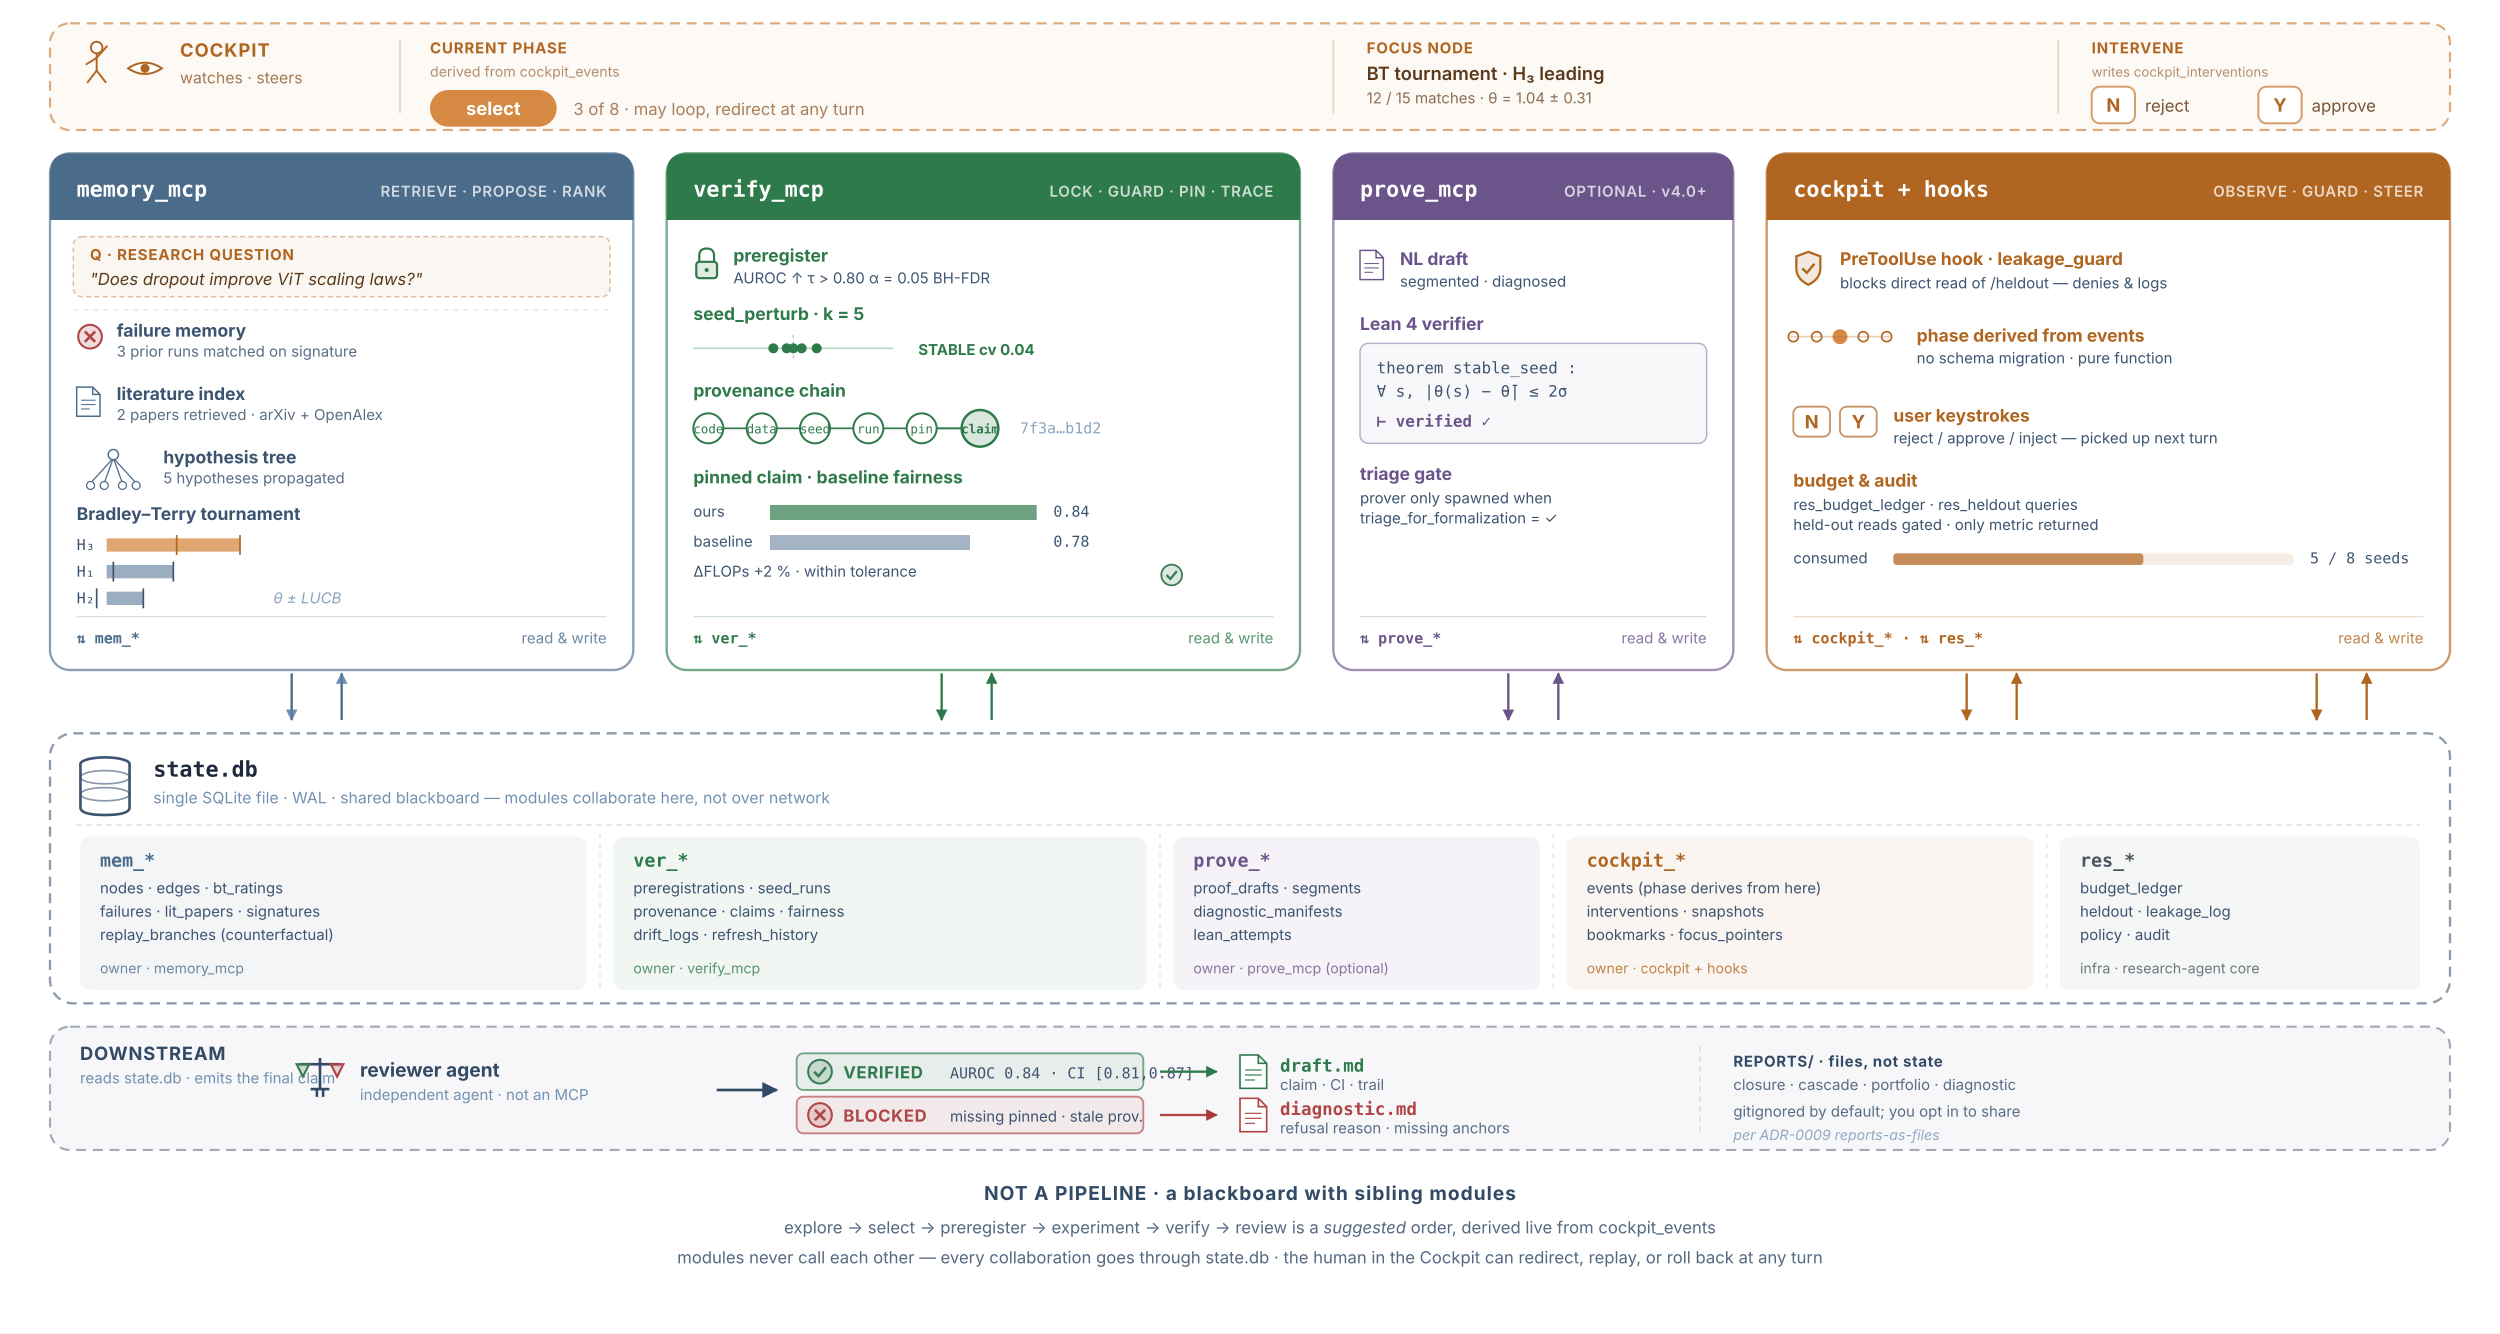
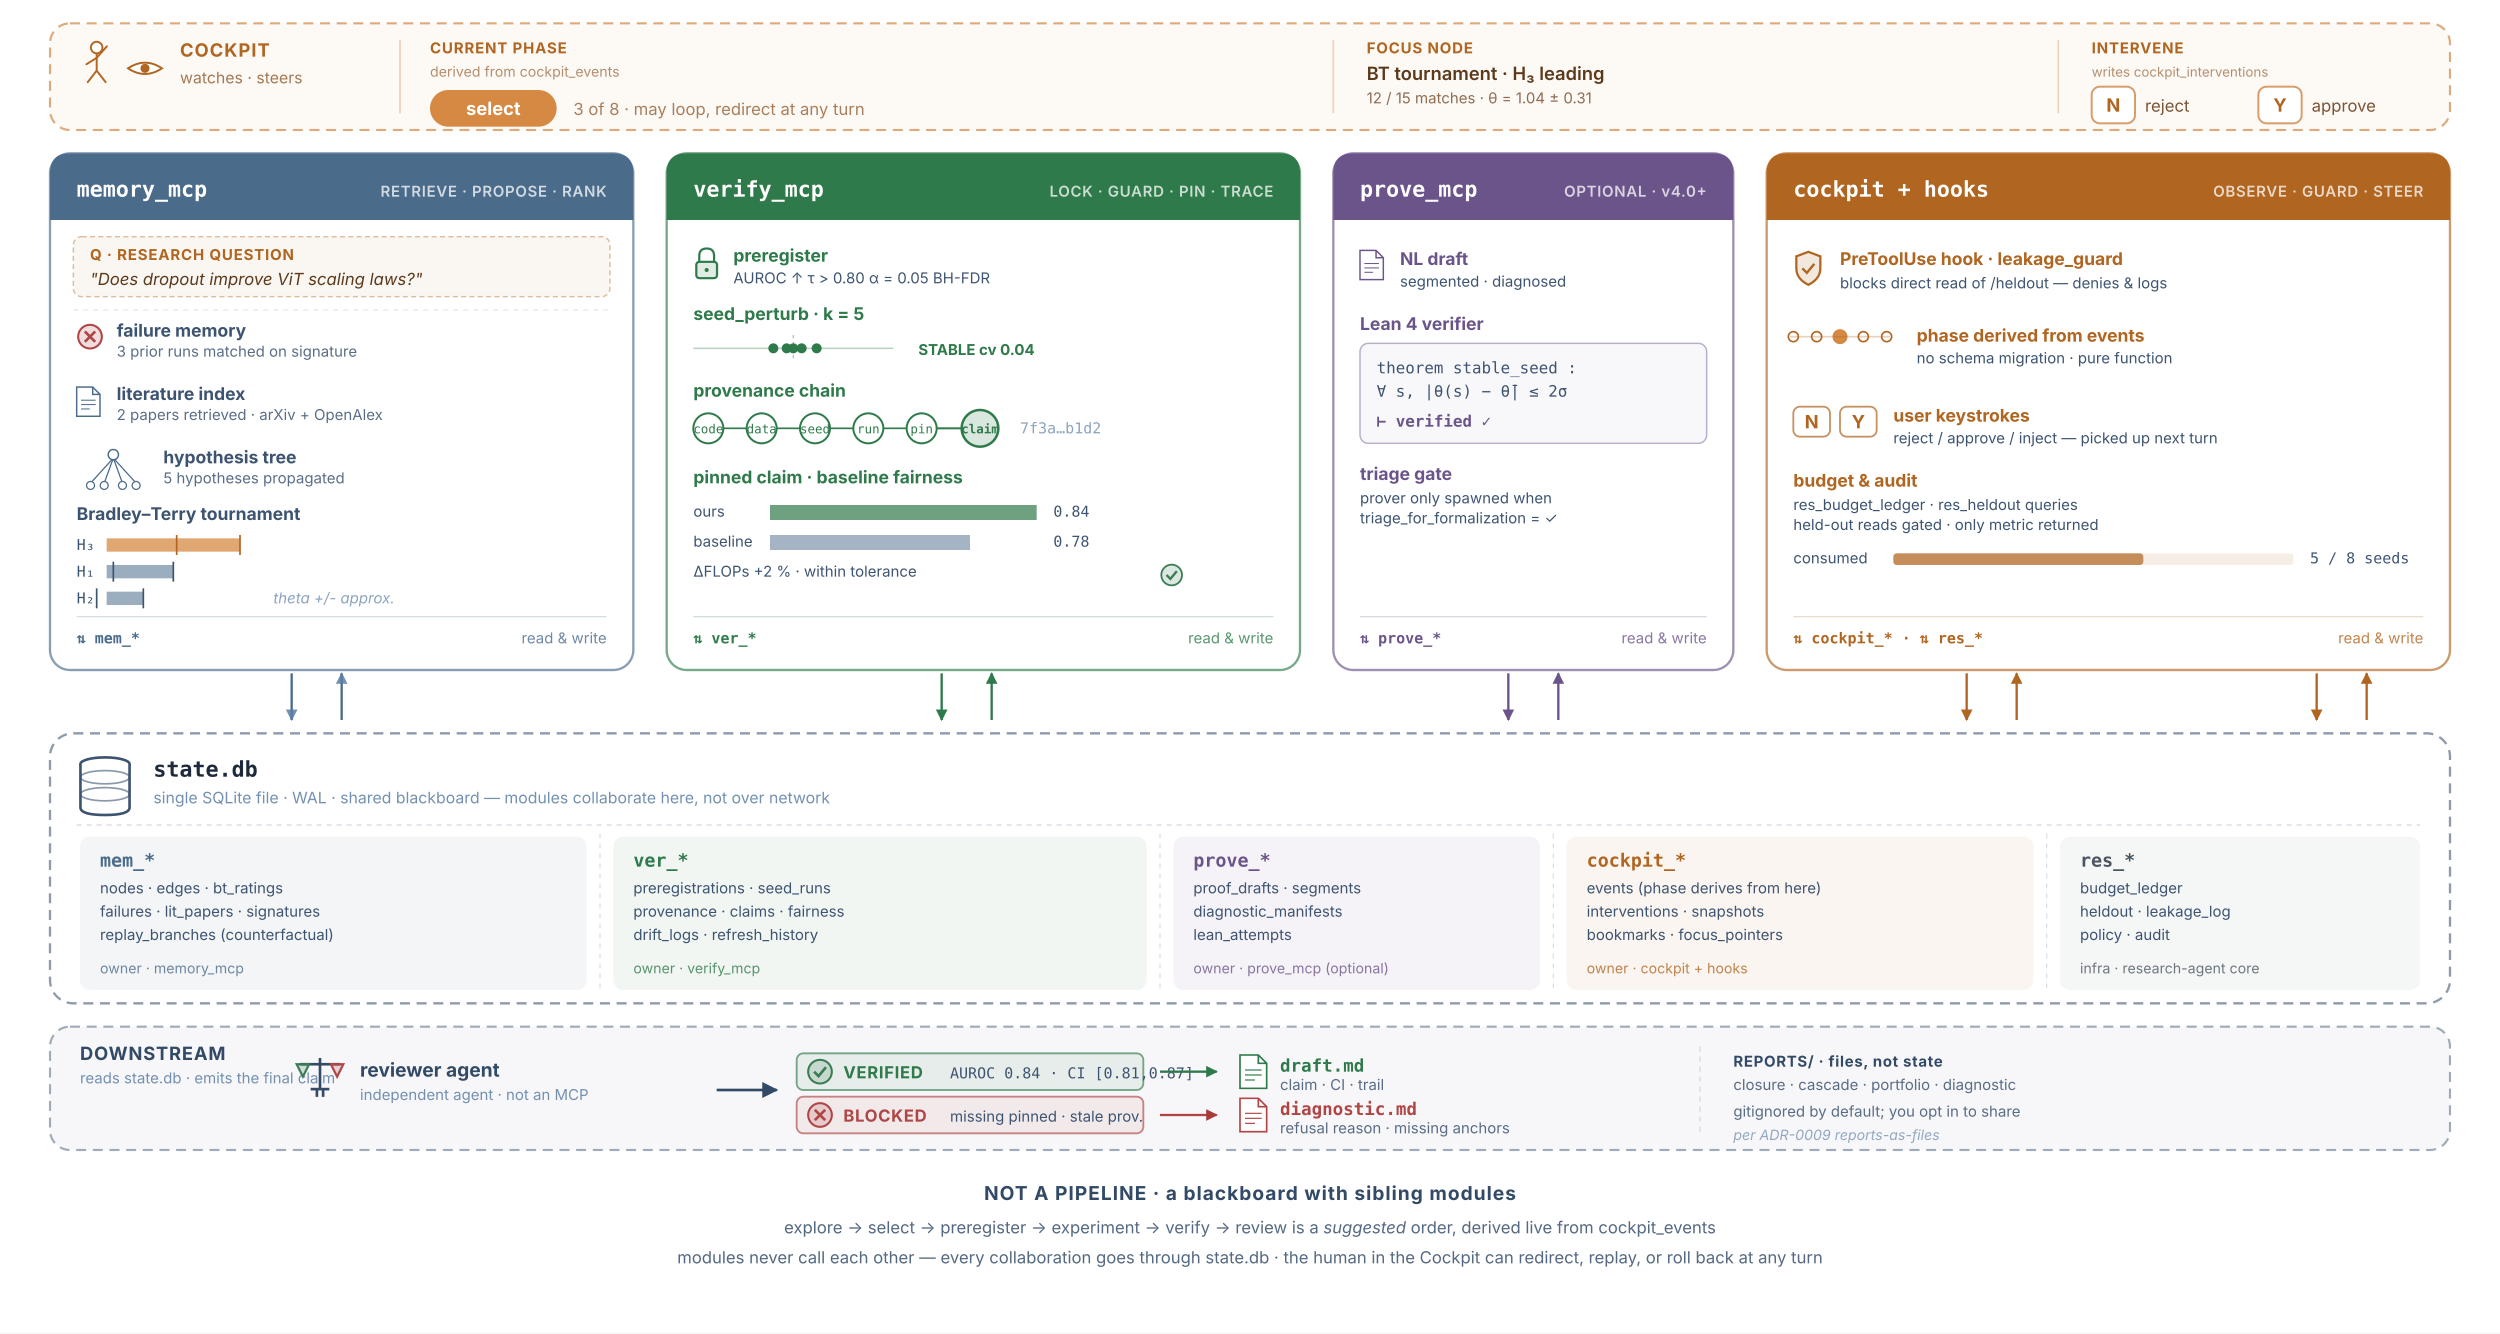
<svg xmlns="http://www.w3.org/2000/svg" viewBox="0 0 1500 800" font-family="Inter, 'Helvetica Neue', Arial, system-ui, -apple-system, 'Segoe UI', sans-serif">
  <defs>
    <marker id="arr" viewBox="0 0 10 10" refX="9" refY="5" markerWidth="6" markerHeight="6" orient="auto">
      <path d="M 0 0 L 10 5 L 0 10 z" fill="#324a66" />
    </marker>
    <marker id="arrIn" viewBox="0 0 10 10" refX="9" refY="5" markerWidth="5" markerHeight="5" orient="auto">
      <path d="M 0 0 L 10 5 L 0 10 z" fill="#5a7da3" fill-opacity="0.85" />
    </marker>
    <marker id="arrAmb" viewBox="0 0 10 10" refX="9" refY="5" markerWidth="5" markerHeight="5" orient="auto">
      <path d="M 0 0 L 10 5 L 0 10 z" fill="#b06520" />
    </marker>
    <marker id="arrGrn" viewBox="0 0 10 10" refX="9" refY="5" markerWidth="5" markerHeight="5" orient="auto">
      <path d="M 0 0 L 10 5 L 0 10 z" fill="#2f7a4a" />
    </marker>
    <marker id="arrRed" viewBox="0 0 10 10" refX="9" refY="5" markerWidth="5" markerHeight="5" orient="auto">
      <path d="M 0 0 L 10 5 L 0 10 z" fill="#a83a3a" />
    </marker>
    <marker id="arrPur" viewBox="0 0 10 10" refX="9" refY="5" markerWidth="5" markerHeight="5" orient="auto">
      <path d="M 0 0 L 10 5 L 0 10 z" fill="#6b548a" />
    </marker>
    <symbol id="human" viewBox="0 0 26 34" overflow="visible">
      <circle cx="13" cy="6" r="4.5" fill="#ffffff" stroke="#b06520" stroke-width="1.5" />
      <line x1="13" y1="10.5" x2="13" y2="24" stroke="#b06520" stroke-width="1.5" />
      <path d="M 13 14 L 5 19 M 13 14 L 21 5" fill="none" stroke="#b06520" stroke-width="1.5" stroke-linecap="round" />
      <path d="M 13 24 L 6 33 M 13 24 L 20 33" fill="none" stroke="#b06520" stroke-width="1.5" stroke-linecap="round" />
    </symbol>
    <symbol id="eye" viewBox="0 0 26 16" overflow="visible">
      <path d="M 1 8 Q 13 0 25 8 Q 13 16 1 8 z" fill="#ffffff" stroke="#b06520" stroke-width="1.4" />
      <circle cx="13" cy="8" r="3.2" fill="#b06520" />
    </symbol>
    <symbol id="doc" viewBox="0 0 16 20" overflow="visible">
      <path d="M 0 0 L 11 0 L 16 5 L 16 20 L 0 20 z M 11 0 L 11 5 L 16 5" fill="#ffffff" stroke="currentColor" stroke-width="1" />
      <line x1="3" y1="9" x2="13" y2="9" stroke="currentColor" stroke-width="0.7" />
      <line x1="3" y1="12" x2="13" y2="12" stroke="currentColor" stroke-width="0.7" />
      <line x1="3" y1="15" x2="9" y2="15" stroke="currentColor" stroke-width="0.7" />
    </symbol>
    <symbol id="db" viewBox="0 0 30 32" overflow="visible">
      <ellipse cx="15" cy="4" rx="13" ry="3.5" fill="#ffffff" stroke="#3d5471" stroke-width="1.4" />
      <path d="M 2 4 L 2 27 Q 2 31 15 31 Q 28 31 28 27 L 28 4" fill="#ffffff" stroke="#3d5471" stroke-width="1.4" />
      <ellipse cx="15" cy="11" rx="13" ry="3.5" fill="none" stroke="#3d5471" stroke-width="0.9" stroke-opacity="0.6" />
      <ellipse cx="15" cy="20" rx="13" ry="3.5" fill="none" stroke="#3d5471" stroke-width="0.9" stroke-opacity="0.6" />
    </symbol>
    <symbol id="lock" viewBox="0 0 18 22" overflow="visible">
      <path d="M 4 10 L 4 6 Q 4 1 9 1 Q 14 1 14 6 L 14 10" fill="none" stroke="currentColor" stroke-width="1.5" />
      <rect x="2" y="10" width="14" height="11" rx="2" fill="currentColor" fill-opacity="0.15" stroke="currentColor" stroke-width="1.5" />
      <circle cx="9" cy="15.5" r="1.4" fill="currentColor" />
    </symbol>
    <symbol id="shield" viewBox="0 0 20 24" overflow="visible">
      <path d="M 10 1 L 18 4 L 18 12 Q 18 19 10 23 Q 2 19 2 12 L 2 4 z" fill="currentColor" fill-opacity="0.15" stroke="currentColor" stroke-width="1.5" />
      <path d="M 6 12 L 9 15 L 14 9" fill="none" stroke="currentColor" stroke-width="1.6" />
    </symbol>
    <symbol id="check" viewBox="0 0 18 18" overflow="visible">
      <circle cx="9" cy="9" r="8" fill="#3a7d54" fill-opacity="0.18" stroke="#3a7d54" stroke-width="1.4" />
      <path d="M 5 9 L 8 12 L 13 6" fill="none" stroke="#3a7d54" stroke-width="1.8" />
    </symbol>
    <symbol id="xmark" viewBox="0 0 18 18" overflow="visible">
      <circle cx="9" cy="9" r="8" fill="#b04545" fill-opacity="0.18" stroke="#b04545" stroke-width="1.4" />
      <path d="M 5.5 5.5 L 12.5 12.5 M 12.5 5.5 L 5.5 12.5" fill="none" stroke="#b04545" stroke-width="1.8" />
    </symbol>
    <symbol id="scales" viewBox="0 0 32 30" overflow="visible">
      <line x1="16" y1="3" x2="16" y2="23" stroke="currentColor" stroke-width="1.7" />
      <line x1="3" y1="7" x2="29" y2="7" stroke="currentColor" stroke-width="1.7" />
      <path d="M 1 7 L 9 7 L 5 15 z" fill="#3a7d54" fill-opacity="0.22" stroke="#3a7d54" stroke-width="1.4" />
      <path d="M 23 7 L 31 7 L 27 15 z" fill="#b04545" fill-opacity="0.22" stroke="#b04545" stroke-width="1.4" />
      <line x1="10" y1="23" x2="22" y2="23" stroke="currentColor" stroke-width="1.7" />
      <line x1="14" y1="23" x2="14" y2="28" stroke="currentColor" stroke-width="1.7" />
      <line x1="18" y1="23" x2="18" y2="28" stroke="currentColor" stroke-width="1.7" />
    </symbol>
    <symbol id="tree-small" viewBox="0 0 60 38" overflow="visible">
      <line x1="30" y1="10" x2="10" y2="32" stroke="currentColor" stroke-width="1.1" />
      <line x1="30" y1="10" x2="22" y2="32" stroke="currentColor" stroke-width="1.1" />
      <line x1="30" y1="10" x2="38" y2="32" stroke="currentColor" stroke-width="1.1" />
      <line x1="30" y1="10" x2="50" y2="32" stroke="currentColor" stroke-width="1.1" />
      <circle cx="30" cy="7" r="4.5" fill="#ffffff" stroke="currentColor" stroke-width="1.3" />
      <circle cx="10" cy="34" r="3.5" fill="#ffffff" stroke="currentColor" stroke-width="1.1" />
      <circle cx="22" cy="34" r="3.5" fill="#ffffff" stroke="currentColor" stroke-width="1.1" />
      <circle cx="38" cy="34" r="3.5" fill="#ffffff" stroke="currentColor" stroke-width="1.1" />
      <circle cx="50" cy="34" r="3.5" fill="#ffffff" stroke="currentColor" stroke-width="1.1" />
    </symbol>
  </defs>
  <rect width="1500" height="800" fill="#ffffff" />
  <g id="cockpit">
    <rect x="30" y="14" width="1440" height="64" rx="12" fill="#e89a52" fill-opacity="0.055" stroke="#c97f3a" stroke-opacity="0.65" stroke-width="1.3" stroke-dasharray="6 4" />
    <use href="#human" x="48" y="22" width="20" height="30" />
    <use href="#eye" x="76" y="34" width="22" height="14" />
    <text x="108" y="34" font-size="11" font-weight="700" fill="#b06520" letter-spacing="0.6">COCKPIT</text>
    <text x="108" y="50" font-size="9.5" fill="#9a6a40" opacity="0.9">watches  ·  steers</text>
    <line x1="240" y1="24" x2="240" y2="68" stroke="#c97f3a" stroke-opacity="0.32" stroke-width="1" />
    <g transform="translate(258, 32)">
      <text x="0" y="0" font-size="9" font-weight="700" fill="#b06520" letter-spacing="0.5">CURRENT PHASE</text>
      <text x="0" y="14" font-size="8.5" fill="#9a6a40" opacity="0.75">derived from cockpit_events</text>
      <rect x="0" y="22" width="76" height="22" rx="11" fill="#d68943" />
      <text x="38" y="37" text-anchor="middle" font-size="11" font-weight="700" fill="#ffffff">select</text>
      <text x="86" y="37" font-size="10" fill="#9a6a40" opacity="0.85">3 of 8  ·  may loop, redirect at any turn</text>
    </g>
    <line x1="800" y1="24" x2="800" y2="68" stroke="#c97f3a" stroke-opacity="0.32" stroke-width="1" />
    <g transform="translate(820, 32)">
      <text x="0" y="0" font-size="9" font-weight="700" fill="#b06520" letter-spacing="0.5">FOCUS NODE</text>
      <text x="0" y="16" font-size="11" font-weight="600" fill="#5b3a1c">BT tournament  ·  H₃ leading</text>
      <text x="0" y="30" font-size="9" fill="#7a5436" opacity="0.85">12 / 15 matches  ·  θ = 1.04 ± 0.31</text>
    </g>
    <line x1="1235" y1="24" x2="1235" y2="68" stroke="#c97f3a" stroke-opacity="0.32" stroke-width="1" />
    <g transform="translate(1255, 32)">
      <text x="0" y="0" font-size="9" font-weight="700" fill="#b06520" letter-spacing="0.5">INTERVENE</text>
      <text x="0" y="14" font-size="8" fill="#9a6a40" opacity="0.75">writes cockpit_interventions</text>
      <rect x="0" y="20" width="26" height="22" rx="5" fill="#ffffff" stroke="#c97f3a" stroke-opacity="0.75" stroke-width="1.2" />
      <text x="13" y="35" text-anchor="middle" font-weight="700" font-size="11" fill="#b06520">N</text>
      <text x="32" y="35" font-size="10" fill="#7a5436">reject</text>
      <rect x="100" y="20" width="26" height="22" rx="5" fill="#ffffff" stroke="#c97f3a" stroke-opacity="0.75" stroke-width="1.2" />
      <text x="113" y="35" text-anchor="middle" font-weight="700" font-size="11" fill="#b06520">Y</text>
      <text x="132" y="35" font-size="10" fill="#7a5436">approve</text>
    </g>
  </g>
  <g id="mod-memory" transform="translate(30, 92)">
    <rect x="0" y="0" width="350" height="310" rx="12" fill="#ffffff" stroke="#4a6b8a" stroke-opacity="0.65" stroke-width="1.4" />
    <path d="M 0 12 Q 0 0 12 0 L 338 0 Q 350 0 350 12 L 350 40 L 0 40 z" fill="#4a6b8a" />
    <text x="16" y="26" font-size="13" font-weight="700" fill="#ffffff" font-family="ui-monospace, Consolas, monospace">memory_mcp</text>
    <text x="334" y="26" text-anchor="end" font-size="9" font-weight="600" fill="#ffffff" fill-opacity="0.75" letter-spacing="0.4">RETRIEVE · PROPOSE · RANK</text>
    <g transform="translate(14, 50)">
      <rect x="0" y="0" width="322" height="36" rx="5" fill="#b06520" fill-opacity="0.06" stroke="#b06520" stroke-opacity="0.4" stroke-width="0.9" stroke-dasharray="3 2" />
      <text x="10" y="14" font-size="9" font-weight="700" fill="#b06520" letter-spacing="0.5">Q  ·  RESEARCH QUESTION</text>
      <text x="10" y="29" font-size="10" font-style="italic" fill="#5b3a1c">"Does dropout improve ViT scaling laws?"</text>
    </g>
    <line x1="14" y1="94" x2="336" y2="94" stroke="#4a6b8a" stroke-opacity="0.18" stroke-width="0.7" stroke-dasharray="3 3" />
    <g transform="translate(16, 102)" color="#4a6b8a">
      <use href="#xmark" x="0" y="0" width="16" height="16" />
      <text x="24" y="8" font-size="10.5" font-weight="700" fill="#3d5471">failure memory</text>
      <text x="24" y="20" font-size="9" fill="#3d5471" opacity="0.85">3 prior runs matched on signature</text>
    </g>
    <g transform="translate(16, 140)" color="#4a6b8a">
      <use href="#doc" x="0" y="0" width="14" height="18" />
      <text x="24" y="8" font-size="10.5" font-weight="700" fill="#3d5471">literature index</text>
      <text x="24" y="20" font-size="9" fill="#3d5471" opacity="0.85">2 papers retrieved  ·  arXiv + OpenAlex</text>
    </g>
    <g transform="translate(16, 178)" color="#4a6b8a">
      <use href="#tree-small" x="0" y="-2" width="44" height="26" />
      <text x="52" y="8" font-size="10.5" font-weight="700" fill="#3d5471">hypothesis tree</text>
      <text x="52" y="20" font-size="9" fill="#3d5471" opacity="0.85">5 hypotheses propagated</text>
    </g>
    <g transform="translate(16, 220)">
      <text x="0" y="0" font-size="10.5" font-weight="700" fill="#3d5471">Bradley–Terry tournament</text>
      <g transform="translate(0, 8)">
        <text x="0" y="10" font-size="9" fill="#3d5471" font-family="ui-monospace, Consolas, monospace">H₃</text>
        <rect x="18" y="3" width="80" height="8" fill="#d68943" fill-opacity="0.75" />
        <line x1="60" y1="1" x2="60" y2="13" stroke="#b06520" stroke-width="1" />
        <line x1="98" y1="1" x2="98" y2="13" stroke="#b06520" stroke-width="1" />
        <text x="0" y="26" font-size="9" fill="#3d5471" font-family="ui-monospace, Consolas, monospace">H₁</text>
        <rect x="18" y="19" width="40" height="8" fill="#4a6b8a" fill-opacity="0.55" />
        <line x1="22" y1="17" x2="22" y2="29" stroke="#3d5471" stroke-width="1" />
        <line x1="58" y1="17" x2="58" y2="29" stroke="#3d5471" stroke-width="1" />
        <text x="0" y="42" font-size="9" fill="#3d5471" font-family="ui-monospace, Consolas, monospace">H₂</text>
        <rect x="18" y="35" width="22" height="8" fill="#4a6b8a" fill-opacity="0.55" />
        <line x1="12" y1="33" x2="12" y2="45" stroke="#3d5471" stroke-width="1" />
        <line x1="40" y1="33" x2="40" y2="45" stroke="#3d5471" stroke-width="1" />
-         <text x="118" y="42" font-size="9" fill="#5a7da3" opacity="0.7" font-style="italic">θ ± LUCB</text>
+         <text x="118" y="42" font-size="9" fill="#5a7da3" opacity="0.7" font-style="italic">theta +/- approx.</text>
      </g>
    </g>
    <line x1="16" y1="278" x2="334" y2="278" stroke="#4a6b8a" stroke-opacity="0.25" stroke-width="0.7" />
    <text x="16" y="294" font-size="9" font-family="ui-monospace, Consolas, monospace" fill="#4a6b8a" font-weight="700">⇅ mem_*</text>
    <text x="334" y="294" text-anchor="end" font-size="9" fill="#4a6b8a" opacity="0.8">read &amp; write</text>
  </g>
  <g id="mod-verify" transform="translate(400, 92)">
    <rect x="0" y="0" width="380" height="310" rx="12" fill="#ffffff" stroke="#2f7a4a" stroke-opacity="0.65" stroke-width="1.4" />
    <path d="M 0 12 Q 0 0 12 0 L 368 0 Q 380 0 380 12 L 380 40 L 0 40 z" fill="#2f7a4a" />
    <text x="16" y="26" font-size="13" font-weight="700" fill="#ffffff" font-family="ui-monospace, Consolas, monospace">verify_mcp</text>
    <text x="364" y="26" text-anchor="end" font-size="9" font-weight="600" fill="#ffffff" fill-opacity="0.75" letter-spacing="0.4">LOCK · GUARD · PIN · TRACE</text>
    <g transform="translate(16, 56)" color="#2f7a4a">
      <use href="#lock" x="0" y="0" width="16" height="20" />
      <text x="24" y="9" font-size="10.5" font-weight="700" fill="#2f7a4a">preregister</text>
      <text x="24" y="22" font-size="9" fill="#3d5471">AUROC  ↑  τ &gt; 0.80   α = 0.05   BH-FDR</text>
    </g>
    <g transform="translate(16, 100)">
      <text x="0" y="0" font-size="10.5" font-weight="700" fill="#2f7a4a">seed_perturb  ·  k = 5</text>
      <g transform="translate(0, 8)">
        <line x1="0" y1="9" x2="120" y2="9" stroke="#2f7a4a" stroke-opacity="0.35" stroke-width="0.9" />
        <line x1="60" y1="1" x2="60" y2="17" stroke="#2f7a4a" stroke-opacity="0.4" stroke-width="0.8" stroke-dasharray="2 2" />
        <circle cx="48" cy="9" r="3" fill="#2f7a4a" />
        <circle cx="56" cy="9" r="3" fill="#2f7a4a" />
        <circle cx="60" cy="9" r="3" fill="#2f7a4a" />
        <circle cx="65" cy="9" r="3" fill="#2f7a4a" />
        <circle cx="74" cy="9" r="3" fill="#2f7a4a" />
        <text x="135" y="13" font-size="9" font-weight="700" fill="#2f7a4a">STABLE  cv 0.04</text>
      </g>
    </g>
    <g transform="translate(16, 146)" color="#2f7a4a">
      <text x="0" y="0" font-size="10.5" font-weight="700" fill="#2f7a4a">provenance chain</text>
      <g transform="translate(0, 10)">
        <circle cx="9" cy="9" r="9" fill="#ffffff" stroke="#2f7a4a" stroke-width="1.2" />
        <text x="9" y="12" text-anchor="middle" font-size="7.5" font-family="ui-monospace, Consolas, monospace" fill="#2f7a4a">code</text>
        <line x1="18" y1="9" x2="32" y2="9" stroke="#2f7a4a" stroke-width="1" />
        <circle cx="41" cy="9" r="9" fill="#ffffff" stroke="#2f7a4a" stroke-width="1.2" />
        <text x="41" y="12" text-anchor="middle" font-size="7.5" font-family="ui-monospace, Consolas, monospace" fill="#2f7a4a">data</text>
        <line x1="50" y1="9" x2="64" y2="9" stroke="#2f7a4a" stroke-width="1" />
        <circle cx="73" cy="9" r="9" fill="#ffffff" stroke="#2f7a4a" stroke-width="1.2" />
        <text x="73" y="12" text-anchor="middle" font-size="7.5" font-family="ui-monospace, Consolas, monospace" fill="#2f7a4a">seed</text>
        <line x1="82" y1="9" x2="96" y2="9" stroke="#2f7a4a" stroke-width="1" />
        <circle cx="105" cy="9" r="9" fill="#ffffff" stroke="#2f7a4a" stroke-width="1.2" />
        <text x="105" y="12" text-anchor="middle" font-size="7.5" font-family="ui-monospace, Consolas, monospace" fill="#2f7a4a">run</text>
        <line x1="114" y1="9" x2="128" y2="9" stroke="#2f7a4a" stroke-width="1" />
        <circle cx="137" cy="9" r="9" fill="#ffffff" stroke="#2f7a4a" stroke-width="1.2" />
        <text x="137" y="12" text-anchor="middle" font-size="7.5" font-family="ui-monospace, Consolas, monospace" fill="#2f7a4a">pin</text>
        <line x1="146" y1="9" x2="162" y2="9" stroke="#2f7a4a" stroke-width="1.2" />
        <circle cx="172" cy="9" r="11" fill="#2f7a4a" fill-opacity="0.18" stroke="#2f7a4a" stroke-width="1.5" />
        <text x="172" y="12" text-anchor="middle" font-size="7.5" font-weight="700" font-family="ui-monospace, Consolas, monospace" fill="#2f7a4a">claim</text>
        <text x="196" y="12" font-size="9" fill="#5a7da3" opacity="0.7" font-family="ui-monospace, Consolas, monospace">7f3a…b1d2</text>
      </g>
    </g>
    <g transform="translate(16, 198)">
      <text x="0" y="0" font-size="10.5" font-weight="700" fill="#2f7a4a">pinned claim  ·  baseline fairness</text>
      <g transform="translate(0, 10)">
        <text x="0" y="10" font-size="9" fill="#3d5471">ours</text>
        <rect x="46" y="3" width="160" height="9" fill="#2f7a4a" fill-opacity="0.7" />
        <text x="216" y="10" font-size="9" font-family="ui-monospace, Consolas, monospace" fill="#3d5471">0.84</text>
        <text x="0" y="28" font-size="9" fill="#3d5471">baseline</text>
        <rect x="46" y="21" width="120" height="9" fill="#4a6b8a" fill-opacity="0.5" />
        <text x="216" y="28" font-size="9" font-family="ui-monospace, Consolas, monospace" fill="#3d5471">0.78</text>
        <text x="0" y="46" font-size="9" fill="#3d5471">ΔFLOPs +2 %  ·  within tolerance</text>
        <use href="#check" x="280" y="38" width="14" height="14" />
      </g>
    </g>
    <line x1="16" y1="278" x2="364" y2="278" stroke="#2f7a4a" stroke-opacity="0.25" stroke-width="0.7" />
    <text x="16" y="294" font-size="9" font-family="ui-monospace, Consolas, monospace" fill="#2f7a4a" font-weight="700">⇅ ver_*</text>
    <text x="364" y="294" text-anchor="end" font-size="9" fill="#2f7a4a" opacity="0.8">read &amp; write</text>
  </g>
  <g id="mod-prove" transform="translate(800, 92)">
    <rect x="0" y="0" width="240" height="310" rx="12" fill="#ffffff" stroke="#6b548a" stroke-opacity="0.65" stroke-width="1.4" />
    <path d="M 0 12 Q 0 0 12 0 L 228 0 Q 240 0 240 12 L 240 40 L 0 40 z" fill="#6b548a" />
    <text x="16" y="26" font-size="13" font-weight="700" fill="#ffffff" font-family="ui-monospace, Consolas, monospace">prove_mcp</text>
    <text x="224" y="26" text-anchor="end" font-size="9" font-weight="600" fill="#ffffff" fill-opacity="0.75" letter-spacing="0.4">OPTIONAL · v4.0+</text>
    <g transform="translate(16, 58)" color="#6b548a">
      <use href="#doc" x="0" y="0" width="14" height="18" />
      <text x="24" y="9" font-size="10.5" font-weight="700" fill="#6b548a">NL draft</text>
      <text x="24" y="22" font-size="9" fill="#3d5471">segmented · diagnosed</text>
    </g>
    <g transform="translate(16, 106)">
      <text x="0" y="0" font-size="10.5" font-weight="700" fill="#6b548a">Lean 4 verifier</text>
      <rect x="0" y="8" width="208" height="60" rx="5" fill="#6b548a" fill-opacity="0.05" stroke="#6b548a" stroke-opacity="0.45" stroke-width="0.9" />
      <text x="10" y="26" font-size="9.5" font-family="ui-monospace, Consolas, monospace" fill="#3d5471">theorem stable_seed :</text>
      <text x="10" y="40" font-size="9.5" font-family="ui-monospace, Consolas, monospace" fill="#3d5471">  ∀ s, |θ(s) − θ̄| ≤ 2σ</text>
      <text x="10" y="58" font-size="9.5" font-family="ui-monospace, Consolas, monospace" font-weight="700" fill="#6b548a">  ⊢  verified  ✓</text>
    </g>
    <g transform="translate(16, 196)" color="#6b548a">
      <text x="0" y="0" font-size="10.5" font-weight="700" fill="#6b548a">triage gate</text>
      <text x="0" y="14" font-size="9" fill="#3d5471">prover only spawned when</text>
      <text x="0" y="26" font-size="9" fill="#3d5471">triage_for_formalization = ✓</text>
    </g>
    <line x1="16" y1="278" x2="224" y2="278" stroke="#6b548a" stroke-opacity="0.25" stroke-width="0.7" />
    <text x="16" y="294" font-size="9" font-family="ui-monospace, Consolas, monospace" fill="#6b548a" font-weight="700">⇅ prove_*</text>
    <text x="224" y="294" text-anchor="end" font-size="9" fill="#6b548a" opacity="0.8">read &amp; write</text>
  </g>
  <g id="mod-hooks" transform="translate(1060, 92)">
    <rect x="0" y="0" width="410" height="310" rx="12" fill="#ffffff" stroke="#b06520" stroke-opacity="0.65" stroke-width="1.4" />
    <path d="M 0 12 Q 0 0 12 0 L 398 0 Q 410 0 410 12 L 410 40 L 0 40 z" fill="#b06520" />
    <text x="16" y="26" font-size="13" font-weight="700" fill="#ffffff" font-family="ui-monospace, Consolas, monospace">cockpit  +  hooks</text>
    <text x="394" y="26" text-anchor="end" font-size="9" font-weight="600" fill="#ffffff" fill-opacity="0.75" letter-spacing="0.4">OBSERVE · GUARD · STEER</text>
    <g transform="translate(16, 58)" color="#b06520">
      <use href="#shield" x="0" y="0" width="18" height="22" />
      <text x="28" y="9" font-size="10.5" font-weight="700" fill="#b06520">PreToolUse hook  ·  leakage_guard</text>
      <text x="28" y="23" font-size="9" fill="#3d5471">blocks direct read of /heldout — denies &amp; logs</text>
    </g>
    <g transform="translate(16, 102)" color="#b06520">
      <g transform="translate(0, 8)">
        <circle cx="0" cy="0" r="3" fill="#ffffff" stroke="#b06520" stroke-width="1" />
        <circle cx="14" cy="0" r="3" fill="#ffffff" stroke="#b06520" stroke-width="1" />
        <circle cx="28" cy="0" r="4.5" fill="#d68943" />
        <circle cx="42" cy="0" r="3" fill="#ffffff" stroke="#b06520" stroke-width="1" />
        <circle cx="56" cy="0" r="3" fill="#ffffff" stroke="#b06520" stroke-width="1" />
        <line x1="-2" y1="0" x2="58" y2="0" stroke="#b06520" stroke-opacity="0.3" stroke-width="1" />
      </g>
      <text x="74" y="11" font-size="10.5" font-weight="700" fill="#b06520">phase derived from events</text>
      <text x="74" y="24" font-size="9" fill="#3d5471">no schema migration · pure function</text>
    </g>
    <g transform="translate(16, 152)" color="#b06520">
      <rect x="0" y="0" width="22" height="18" rx="4" fill="#ffffff" stroke="#b06520" stroke-opacity="0.7" stroke-width="1.1" />
      <text x="11" y="13" text-anchor="middle" font-weight="700" font-size="11" fill="#b06520">N</text>
      <rect x="28" y="0" width="22" height="18" rx="4" fill="#ffffff" stroke="#b06520" stroke-opacity="0.7" stroke-width="1.1" />
      <text x="39" y="13" text-anchor="middle" font-weight="700" font-size="11" fill="#b06520">Y</text>
      <text x="60" y="9" font-size="10.5" font-weight="700" fill="#b06520">user keystrokes</text>
      <text x="60" y="22" font-size="9" fill="#3d5471">reject / approve / inject — picked up next turn</text>
    </g>
    <g transform="translate(16, 200)">
      <text x="0" y="0" font-size="10.5" font-weight="700" fill="#b06520">budget &amp; audit</text>
      <text x="0" y="14" font-size="9" fill="#3d5471">res_budget_ledger  ·  res_heldout queries</text>
      <text x="0" y="26" font-size="9" fill="#3d5471">held-out reads gated · only metric returned</text>
      <text x="0" y="46" font-size="9" fill="#3d5471">consumed</text>
      <rect x="60" y="40" width="240" height="7" rx="2" fill="#b06520" fill-opacity="0.12" />
      <rect x="60" y="40" width="150" height="7" rx="2" fill="#b06520" fill-opacity="0.7" />
      <text x="310" y="46" font-size="9" fill="#3d5471" font-family="ui-monospace, Consolas, monospace">5 / 8 seeds</text>
    </g>
    <line x1="16" y1="278" x2="394" y2="278" stroke="#b06520" stroke-opacity="0.25" stroke-width="0.7" />
    <text x="16" y="294" font-size="9" font-family="ui-monospace, Consolas, monospace" fill="#b06520" font-weight="700">⇅ cockpit_*  ·  ⇅ res_*</text>
    <text x="394" y="294" text-anchor="end" font-size="9" fill="#b06520" opacity="0.8">read &amp; write</text>
  </g>
  <g id="rw-arrows" stroke-width="1.4" fill="none">
    <g stroke="#4a6b8a">
      <path d="M 175 404 L 175 432" marker-end="url(#arrIn)" />
      <path d="M 205 432 L 205 404" marker-end="url(#arrIn)" />
    </g>
    <g stroke="#2f7a4a">
      <path d="M 565 404 L 565 432" marker-end="url(#arrGrn)" />
      <path d="M 595 432 L 595 404" marker-end="url(#arrGrn)" />
    </g>
    <g stroke="#6b548a">
      <path d="M 905 404 L 905 432" marker-end="url(#arrPur)" />
      <path d="M 935 432 L 935 404" marker-end="url(#arrPur)" />
    </g>
    <g stroke="#b06520">
      <path d="M 1180 404 L 1180 432" marker-end="url(#arrAmb)" />
      <path d="M 1210 432 L 1210 404" marker-end="url(#arrAmb)" />
      <path d="M 1390 404 L 1390 432" marker-end="url(#arrAmb)" />
      <path d="M 1420 432 L 1420 404" marker-end="url(#arrAmb)" />
    </g>
  </g>
  <g id="blackboard">
    <rect x="30" y="440" width="1440" height="162" rx="14" fill="#ffffff" stroke="#324a66" stroke-opacity="0.55" stroke-width="1.4" stroke-dasharray="6 4" />
    <use href="#db" x="46" y="452" width="34" height="40" />
    <text x="92" y="466" font-size="13" font-weight="700" fill="#1e293b" font-family="ui-monospace, Consolas, monospace">state.db</text>
    <text x="92" y="482" font-size="9.5" fill="#5a7da3" opacity="0.85">single SQLite file  ·  WAL  ·  shared blackboard — modules collaborate here, not over network</text>
    <line x1="46" y1="495" x2="1452" y2="495" stroke="#324a66" stroke-opacity="0.18" stroke-width="0.9" stroke-dasharray="3 3" />
    <g transform="translate(48, 502)">
      <rect x="0" y="0" width="304" height="92" rx="6" fill="#4a6b8a" fill-opacity="0.07" />
      <text x="12" y="18" font-size="11" font-weight="700" fill="#4a6b8a" font-family="ui-monospace, Consolas, monospace">mem_*</text>
      <text x="12" y="34" font-size="9" fill="#3d5471">nodes · edges · bt_ratings</text>
      <text x="12" y="48" font-size="9" fill="#3d5471">failures · lit_papers · signatures</text>
      <text x="12" y="62" font-size="9" fill="#3d5471">replay_branches (counterfactual)</text>
      <text x="12" y="82" font-size="8.5" fill="#4a6b8a" opacity="0.8">owner · memory_mcp</text>
    </g>
    <g transform="translate(368, 502)">
      <rect x="0" y="0" width="320" height="92" rx="6" fill="#2f7a4a" fill-opacity="0.07" />
      <text x="12" y="18" font-size="11" font-weight="700" fill="#2f7a4a" font-family="ui-monospace, Consolas, monospace">ver_*</text>
      <text x="12" y="34" font-size="9" fill="#3d5471">preregistrations · seed_runs</text>
      <text x="12" y="48" font-size="9" fill="#3d5471">provenance · claims · fairness</text>
      <text x="12" y="62" font-size="9" fill="#3d5471">drift_logs · refresh_history</text>
      <text x="12" y="82" font-size="8.5" fill="#2f7a4a" opacity="0.8">owner · verify_mcp</text>
    </g>
    <g transform="translate(704, 502)">
      <rect x="0" y="0" width="220" height="92" rx="6" fill="#6b548a" fill-opacity="0.07" />
      <text x="12" y="18" font-size="11" font-weight="700" fill="#6b548a" font-family="ui-monospace, Consolas, monospace">prove_*</text>
      <text x="12" y="34" font-size="9" fill="#3d5471">proof_drafts · segments</text>
      <text x="12" y="48" font-size="9" fill="#3d5471">diagnostic_manifests</text>
      <text x="12" y="62" font-size="9" fill="#3d5471">lean_attempts</text>
      <text x="12" y="82" font-size="8.5" fill="#6b548a" opacity="0.8">owner · prove_mcp (optional)</text>
    </g>
    <g transform="translate(940, 502)">
      <rect x="0" y="0" width="280" height="92" rx="6" fill="#b06520" fill-opacity="0.07" />
      <text x="12" y="18" font-size="11" font-weight="700" fill="#b06520" font-family="ui-monospace, Consolas, monospace">cockpit_*</text>
      <text x="12" y="34" font-size="9" fill="#3d5471">events (phase derives from here)</text>
      <text x="12" y="48" font-size="9" fill="#3d5471">interventions · snapshots</text>
      <text x="12" y="62" font-size="9" fill="#3d5471">bookmarks · focus_pointers</text>
      <text x="12" y="82" font-size="8.5" fill="#b06520" opacity="0.8">owner · cockpit + hooks</text>
    </g>
    <g transform="translate(1236, 502)">
      <rect x="0" y="0" width="216" height="92" rx="6" fill="#6b7280" fill-opacity="0.07" />
      <text x="12" y="18" font-size="11" font-weight="700" fill="#4a5560" font-family="ui-monospace, Consolas, monospace">res_*</text>
      <text x="12" y="34" font-size="9" fill="#3d5471">budget_ledger</text>
      <text x="12" y="48" font-size="9" fill="#3d5471">heldout · leakage_log</text>
      <text x="12" y="62" font-size="9" fill="#3d5471">policy · audit</text>
      <text x="12" y="82" font-size="8.5" fill="#4a5560" opacity="0.8">infra · research-agent core</text>
    </g>
    <line x1="360" y1="500" x2="360" y2="596" stroke="#324a66" stroke-opacity="0.18" stroke-width="0.7" stroke-dasharray="3 3" />
    <line x1="696" y1="500" x2="696" y2="596" stroke="#324a66" stroke-opacity="0.18" stroke-width="0.7" stroke-dasharray="3 3" />
    <line x1="932" y1="500" x2="932" y2="596" stroke="#324a66" stroke-opacity="0.18" stroke-width="0.7" stroke-dasharray="3 3" />
    <line x1="1228" y1="500" x2="1228" y2="596" stroke="#324a66" stroke-opacity="0.18" stroke-width="0.7" stroke-dasharray="3 3" />
  </g>
  <g id="downstream">
    <rect x="30" y="616" width="1440" height="74" rx="12" fill="#324a66" fill-opacity="0.04" stroke="#324a66" stroke-opacity="0.45" stroke-width="1.3" stroke-dasharray="6 4" />
    <text x="48" y="636" font-size="11" font-weight="700" fill="#324a66" letter-spacing="0.5">DOWNSTREAM</text>
    <text x="48" y="650" font-size="9" fill="#5a7da3" opacity="0.85">reads state.db  ·  emits the final claim</text>
    <g transform="translate(176, 632)" color="#324a66">
      <use href="#scales" x="0" y="0" width="32" height="28" />
      <text x="40" y="14" font-size="11.5" font-weight="700" fill="#324a66">reviewer agent</text>
      <text x="40" y="28" font-size="9" fill="#5a7da3" opacity="0.85">independent agent  ·  not an MCP</text>
    </g>
    <path d="M 430 654 L 466 654" stroke="#324a66" stroke-width="1.6" marker-end="url(#arr)" fill="none" />
    <g transform="translate(478, 632)">
      <rect x="0" y="0" width="208" height="22" rx="4" fill="#2f7a4a" fill-opacity="0.08" stroke="#2f7a4a" stroke-opacity="0.65" stroke-width="1.1" />
      <use href="#check" x="6" y="3" width="16" height="16" />
      <text x="28" y="15" font-size="10" font-weight="700" fill="#2f7a4a" letter-spacing="0.4">VERIFIED</text>
      <text x="92" y="15" font-size="9" font-family="ui-monospace, Consolas, monospace" fill="#3d5471">AUROC 0.84 · CI [0.81,0.87]</text>
    </g>
    <g transform="translate(478, 658)">
      <rect x="0" y="0" width="208" height="22" rx="4" fill="#b04545" fill-opacity="0.08" stroke="#b04545" stroke-opacity="0.65" stroke-width="1.1" />
      <use href="#xmark" x="6" y="3" width="16" height="16" />
      <text x="28" y="15" font-size="10" font-weight="700" fill="#b04545" letter-spacing="0.4">BLOCKED</text>
      <text x="92" y="15" font-size="9" fill="#3d5471">missing pinned · stale prov.</text>
    </g>
    <path d="M 696 643 L 730 643" stroke="#2f7a4a" stroke-width="1.4" marker-end="url(#arrGrn)" fill="none" />
    <path d="M 696 669 L 730 669" stroke="#b04545" stroke-width="1.4" marker-end="url(#arrRed)" fill="none" />
    <g transform="translate(744, 632)" color="#2f7a4a">
      <use href="#doc" x="0" y="0" width="16" height="22" />
      <text x="24" y="11" font-size="10.5" font-weight="700" fill="#2f7a4a" font-family="ui-monospace, Consolas, monospace">draft.md</text>
      <text x="24" y="22" font-size="9" fill="#3d5471" opacity="0.85">claim · CI · trail</text>
    </g>
    <g transform="translate(744, 658)" color="#b04545">
      <use href="#doc" x="0" y="0" width="16" height="22" />
      <text x="24" y="11" font-size="10.5" font-weight="700" fill="#b04545" font-family="ui-monospace, Consolas, monospace">diagnostic.md</text>
      <text x="24" y="22" font-size="9" fill="#3d5471" opacity="0.85">refusal reason · missing anchors</text>
    </g>
    <line x1="1020" y1="628" x2="1020" y2="680" stroke="#324a66" stroke-opacity="0.18" stroke-width="0.8" stroke-dasharray="3 3" />
    <text x="1040" y="640" font-size="9" font-weight="700" fill="#324a66" letter-spacing="0.4">REPORTS/  ·  files, not state</text>
    <text x="1040" y="654" font-size="9" fill="#3d5471" opacity="0.85">closure  ·  cascade  ·  portfolio  ·  diagnostic</text>
    <text x="1040" y="670" font-size="9" fill="#3d5471" opacity="0.85">gitignored by default; you opt in to share</text>
    <text x="1040" y="684" font-size="8.5" fill="#5a7da3" opacity="0.65" font-style="italic">per ADR-0009 reports-as-files</text>
  </g>
  <g id="footer">
    <text x="750" y="720" text-anchor="middle" font-size="11.5" font-weight="700" fill="#324a66" letter-spacing="0.6">NOT A PIPELINE  ·  a blackboard with sibling modules</text>
    <text x="750" y="740" text-anchor="middle" font-size="10" fill="#3d5471" opacity="0.88">explore → select → preregister → experiment → verify → review is a <tspan font-style="italic">suggested</tspan> order, derived live from cockpit_events</text>
    <text x="750" y="758" text-anchor="middle" font-size="10" fill="#3d5471" opacity="0.88">modules never call each other  —  every collaboration goes through state.db  ·  the human in the Cockpit can redirect, replay, or roll back at any turn</text>
  </g>
</svg>
